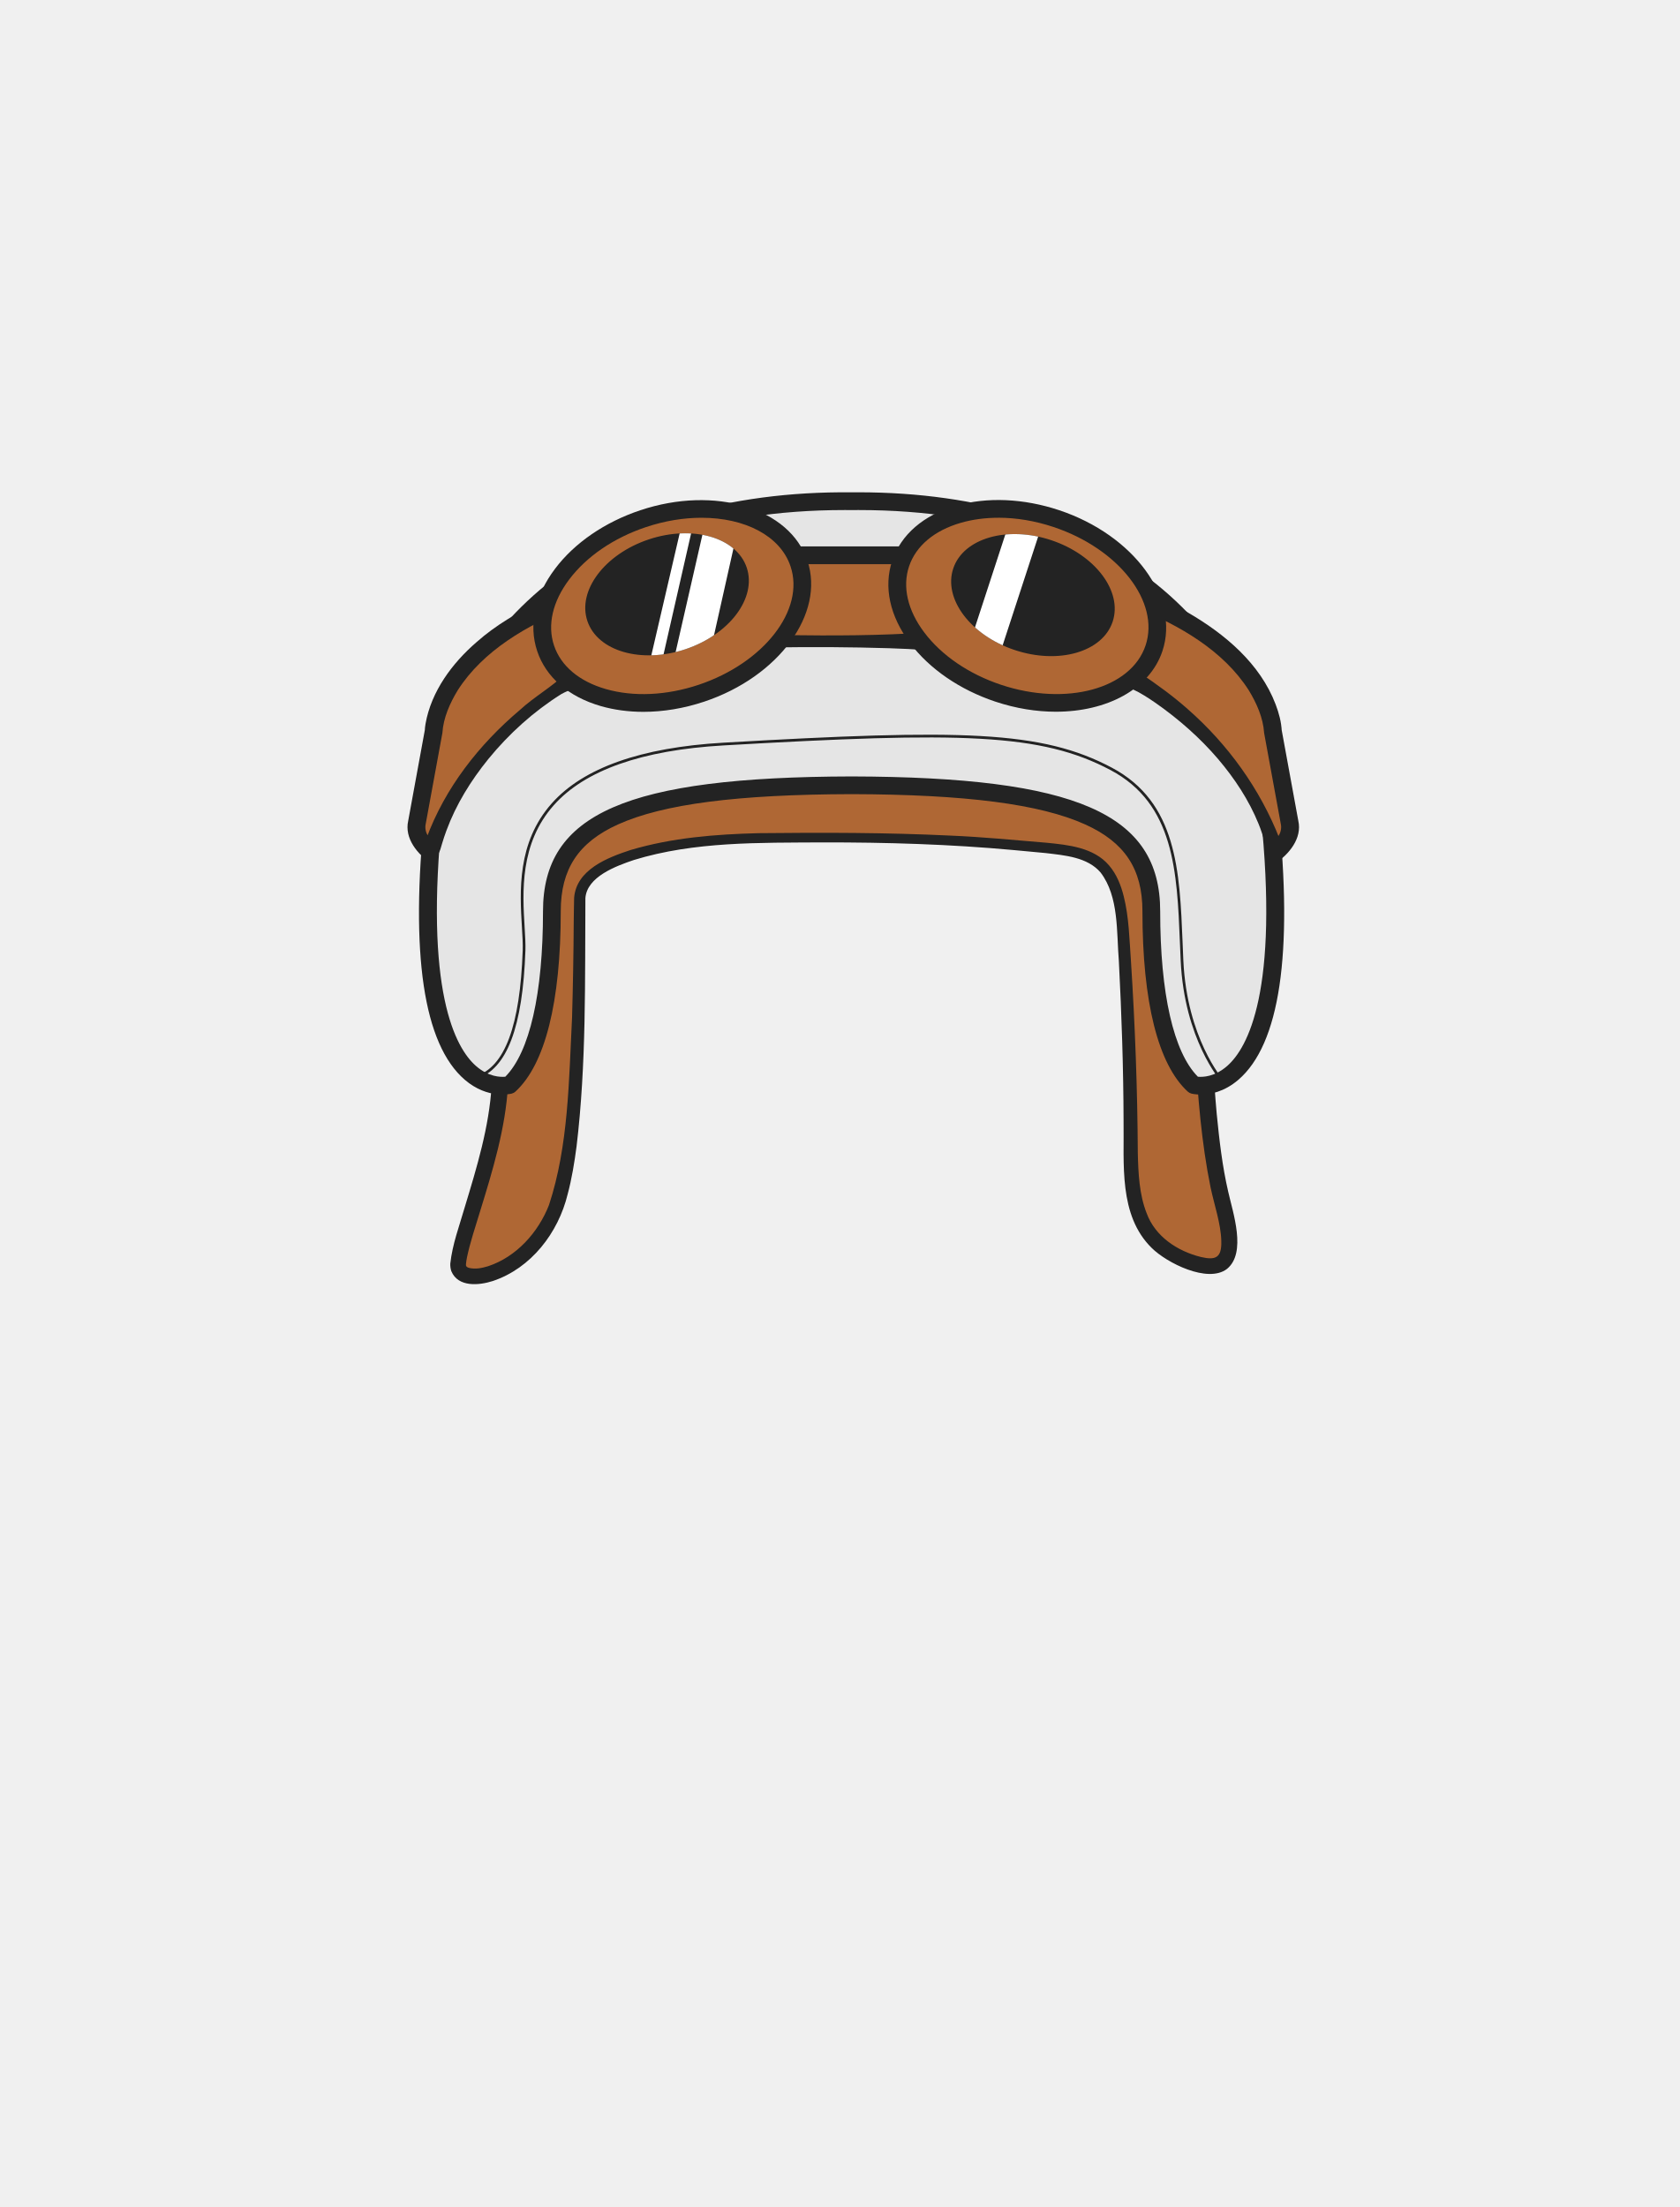
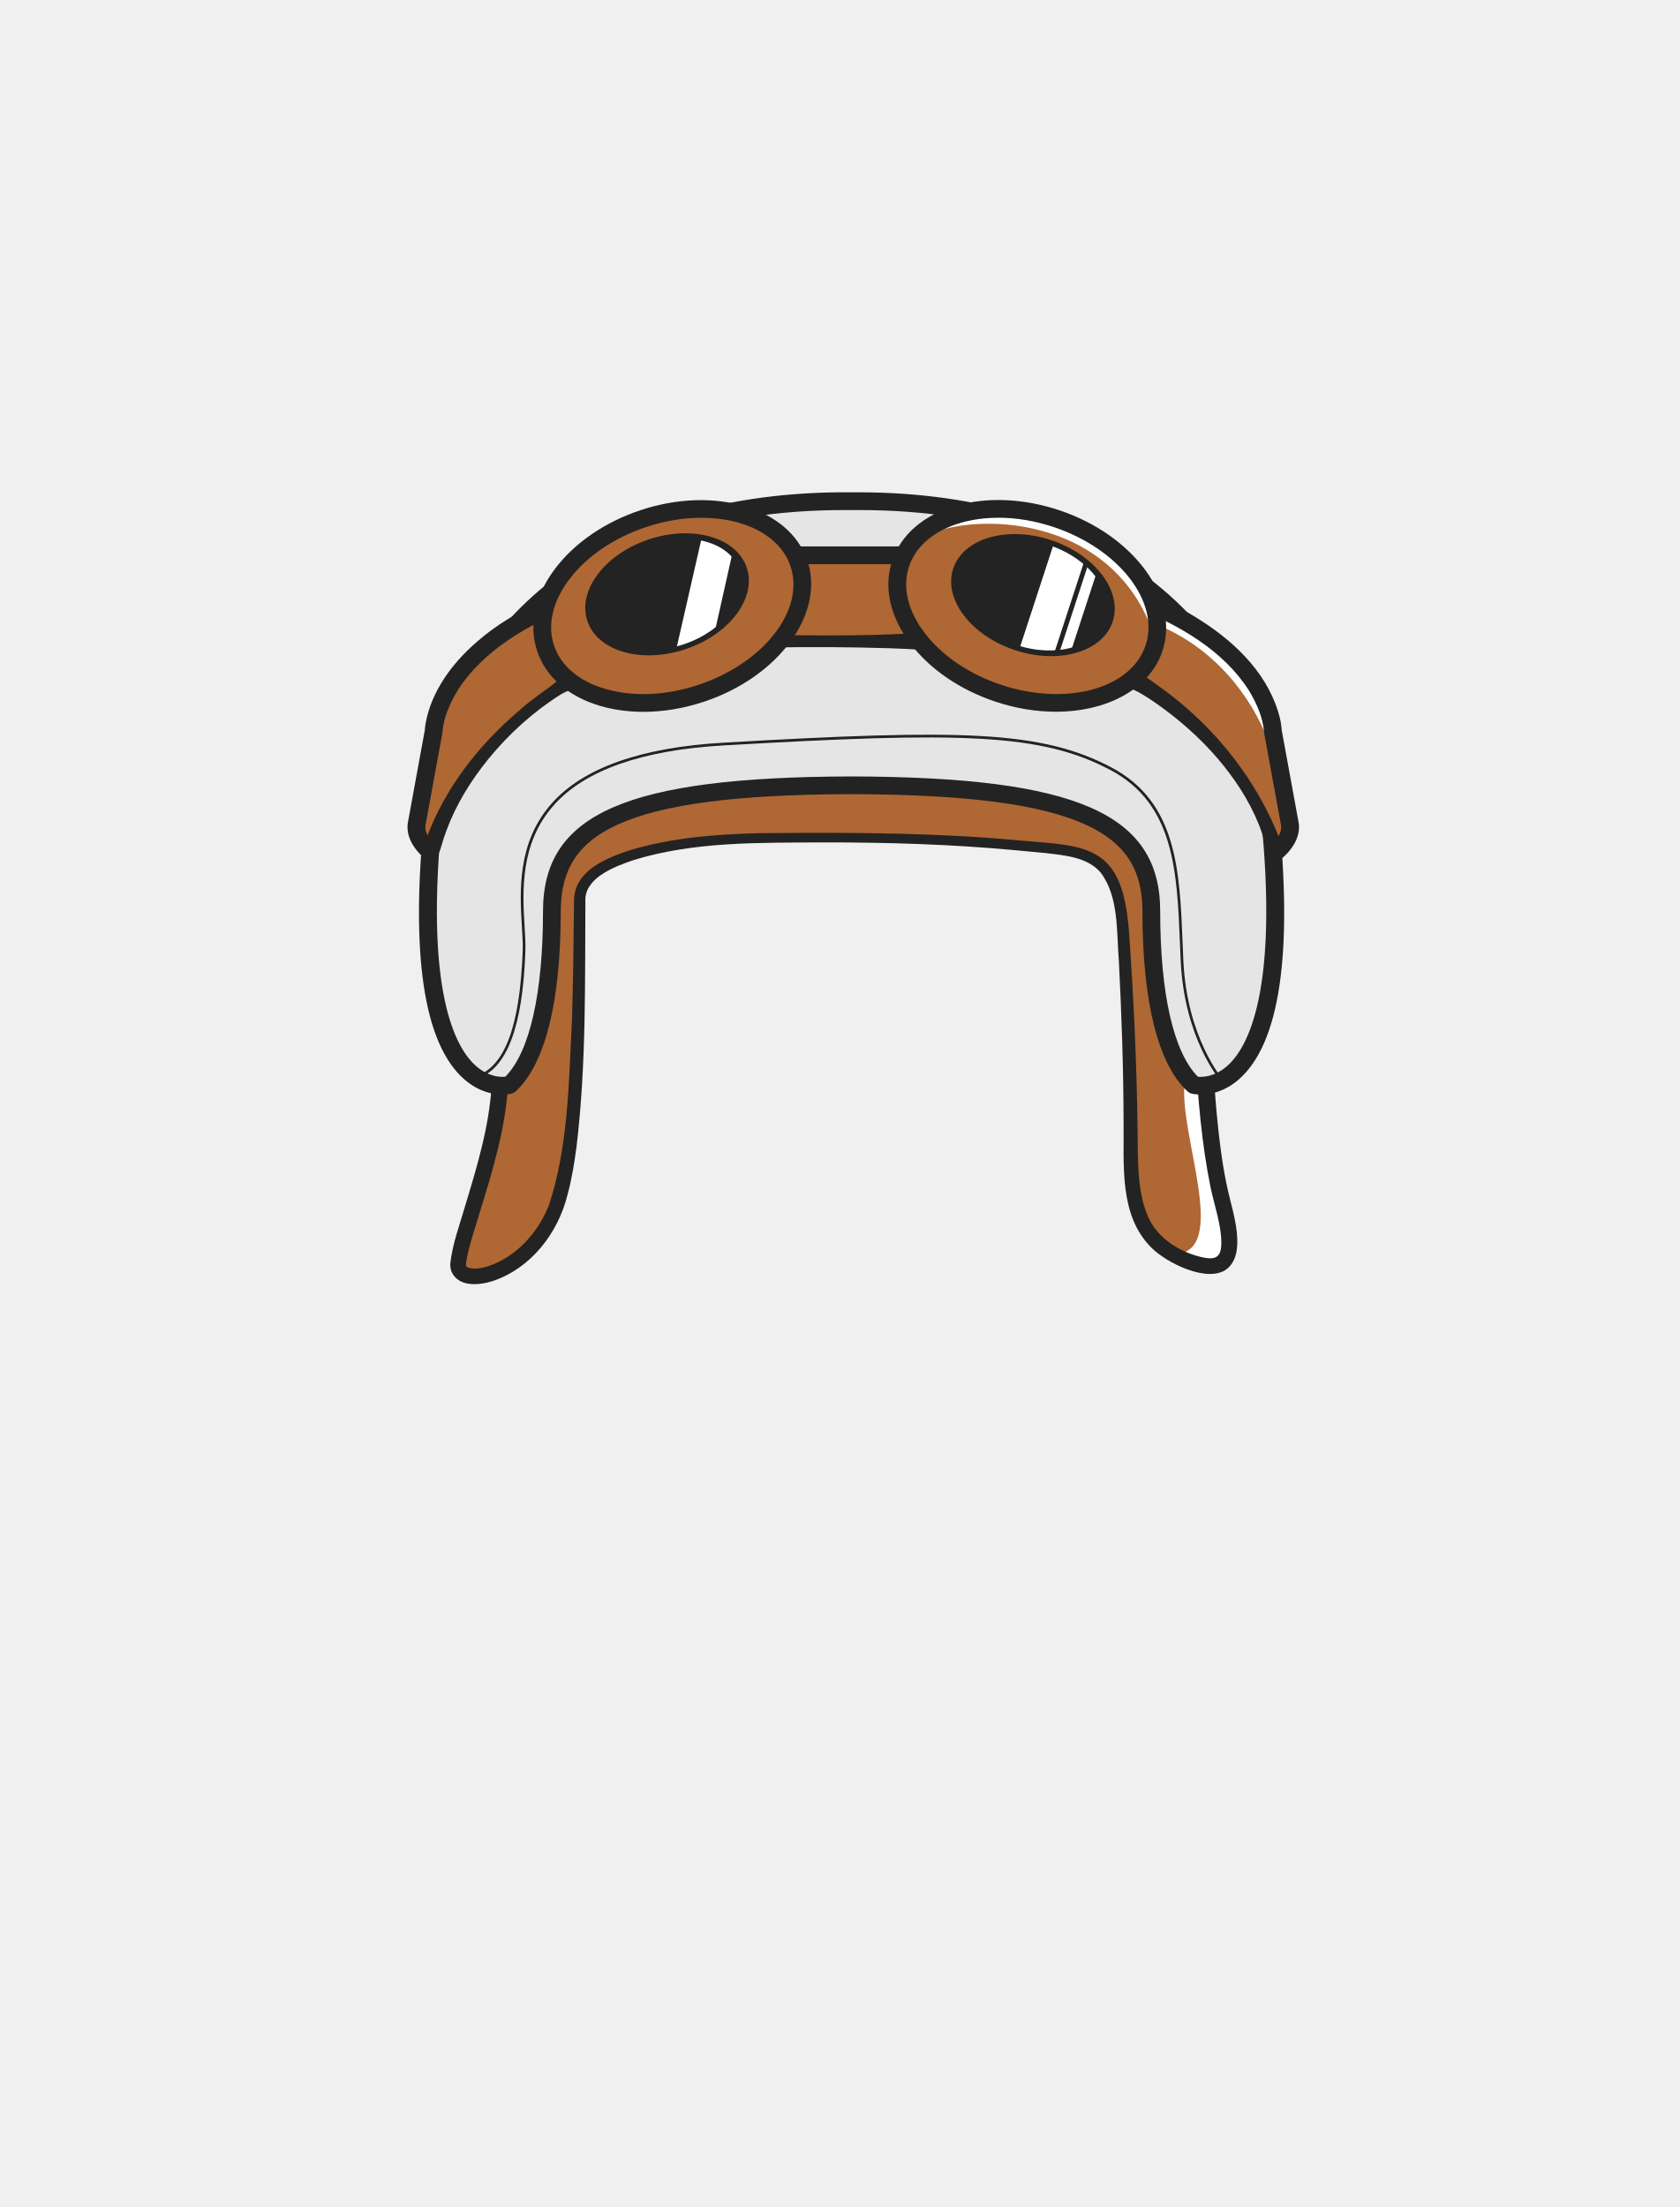
<svg xmlns="http://www.w3.org/2000/svg" width="713" height="937" viewBox="0 0 713 937" fill="none">
  <path d="M212.2 460.641C210.913 489.134 195.133 525.201 194.467 536.671C193.8 548.142 227.36 541.556 237.382 508.661C247.403 475.767 245.611 397.381 246.116 381.187C246.622 364.992 282.089 356.257 325.016 355.74C367.942 355.223 401.088 355.993 431.406 358.82C461.725 361.648 474.586 360.107 476.896 396.852C479.206 433.597 479.976 461.354 479.976 483.72C479.976 506.087 480.746 525.614 502.33 534.602C523.914 543.59 524.58 531.005 518.719 509.42C512.858 487.835 510.995 446.102 510.995 446.102L507.467 364.728L446.957 324.121L389.767 311.271L319.349 311.019L244.565 326.696L218.613 344.166L209.373 393.255L212.189 460.63L212.2 460.641Z" fill="#AF6734" />
+   <mask id="mask0_1128_33471" style="mask-type:alpha" maskUnits="userSpaceOnUse" x="194" y="311" width="328" height="231">
+     <path d="M212.2 460.641C210.913 489.134 195.133 525.201 194.467 536.671C193.8 548.142 227.36 541.556 237.382 508.661C247.403 475.767 245.611 397.381 246.116 381.187C246.622 364.992 282.089 356.257 325.016 355.74C367.942 355.223 401.088 355.993 431.406 358.82C461.725 361.648 474.586 360.107 476.896 396.852C479.206 433.597 479.976 461.354 479.976 483.72C479.976 506.087 480.746 525.614 502.33 534.602C523.914 543.59 524.58 531.005 518.719 509.42C512.858 487.835 510.995 446.102 510.995 446.102L507.467 364.728L446.957 324.121L389.767 311.271L319.349 311.019L244.565 326.696L218.613 344.166L209.373 393.255L212.189 460.63L212.2 460.641Z" fill="#AF6734" />
+   </mask>
+   <g mask="url(#mask0_1128_33471)">
+     <path d="M498 532.5C523 532.5 500 481 503 459.5L516.5 453L553.5 474.5C555.833 483.833 562.3 509.4 569.5 537C576.7 564.6 545.5 565.167 529 562C512.333 556.833 479.119 532.5 498 532.5Z" fill="white" />
+   </g>
  <path d="M215.682 460.653C214.636 479.088 209.131 497.064 203.741 514.534C201.798 520.971 199.638 527.258 198.27 533.763C198.006 534.832 197.96 535.74 197.822 536.705C197.799 537.372 197.868 537.452 197.983 537.636C198.109 537.797 198.443 538.108 199.132 538.291C201.718 538.935 204.499 538.418 207.2 537.59C219.21 533.637 228.52 523.258 233.071 511.603C241.403 486.318 241.507 458.607 242.863 432.045C243.242 419 243.507 404.507 243.576 391.381C243.656 389.266 243.633 383.221 243.748 381.14C244.713 369.164 257.988 364.061 267.757 360.866C285.433 355.625 303.764 354.199 322.05 353.728C349.277 353.429 376.435 353.452 403.639 354.763C416.775 355.314 431.199 356.682 444.358 357.797C453.53 358.705 464.356 359.797 470.827 367.394C474.068 371.152 475.907 375.842 477.079 380.52C479.343 389.565 479.47 398.748 480.136 407.92C481.883 434.93 482.906 462.342 483.055 489.444C483.262 498.098 483.653 507.063 486.802 515.063C490.445 524.993 499.869 531.188 509.822 533.66C516.074 535.142 518.741 534.016 518.5 526.821C518.339 519.626 515.477 511.374 513.96 504.19C510.064 485.053 508.57 465.756 507.397 446.332C506.593 429.068 504.501 382.761 503.719 364.923L505.386 367.888L444.876 327.282L446.151 327.833L388.962 314.983C393.272 315.225 318.303 314.754 319.36 314.823C323.326 314.167 244.507 330.569 245.369 330.419L246.701 329.856L220.762 347.326C220.762 347.326 222.359 344.901 222.348 344.901L212.981 393.967C213.039 389.634 215.67 461.687 215.693 460.676L215.682 460.653ZM208.728 460.641L205.752 393.427C205.752 393.139 205.752 392.864 205.809 392.599L214.923 343.487C215.119 342.464 215.705 341.614 216.509 341.074C216.532 341.051 242.461 323.615 242.484 323.581C242.897 323.305 243.357 323.121 243.817 323.017L318.602 307.34C318.855 307.283 319.13 307.26 319.395 307.26L389.812 307.513C390.088 307.513 390.364 307.547 390.628 307.605L447.818 320.454C448.278 320.558 448.714 320.753 449.093 321.006L509.604 361.613C510.638 362.302 511.225 363.452 511.271 364.613C512.891 395.932 513.742 442.079 516.558 472.893C517.661 484.042 518.925 495.122 521.442 505.972C523.419 514.833 529.349 531.878 520.902 538.74C512.753 544.981 495.272 536.131 488.963 529.832C474.815 515.959 477.297 493.995 477.01 475.95C476.953 453.366 476.182 430.804 475.022 408.231C473.987 395.565 475.079 380.703 467.275 370.451C461.701 363.911 452.174 363.164 443.933 362.176L430.429 360.912C403.455 358.418 376.354 357.613 349.253 357.647C322.475 357.831 294.915 357.199 269.113 365.118C261.389 367.727 249.219 372.233 248.529 381.29C248.311 416.425 248.977 451.665 244.782 486.674C243.92 493.306 242.725 500.639 240.978 507.086C237.013 523.373 225.486 538.464 209.189 543.877C203.465 545.716 194.535 546.647 191.616 539.705C191.259 538.613 191.144 537.636 191.167 536.521C192.052 528.258 195.04 520.419 197.304 512.546C202.465 495.512 207.694 478.445 208.74 460.641H208.728Z" fill="#232323" />
  <path d="M538.957 344.709C531.383 272.047 471.872 211.729 361.551 212.786C251.229 211.729 191.719 272.047 184.145 344.709C170.813 472.517 216.313 460.656 216.313 460.656C228.025 449.909 234.312 423.865 234.312 386.856C234.312 349.847 262.63 333.675 361.551 333.411C460.471 333.687 488.79 350.502 488.79 386.856C488.79 423.21 495.065 449.909 506.788 460.656C506.788 460.656 552.289 472.529 538.957 344.709Z" fill="#E5E5E5" />
  <path d="M509.719 464.702C507.443 464.702 505.984 464.334 505.834 464.3C505.236 464.139 504.685 463.84 504.236 463.426C491.663 451.887 485.02 425.417 485.02 386.845C485.02 368.972 477.527 357.617 460.712 350.019C441.588 341.376 410.074 337.296 361.539 337.158C313.016 337.296 281.502 341.376 262.378 350.019C245.563 357.617 238.07 368.972 238.07 386.845C238.07 425.405 231.427 451.887 218.853 463.426C218.405 463.84 217.853 464.139 217.256 464.3C216.842 464.403 207.108 466.817 197.339 458.438C179.766 443.335 174.054 404.935 180.375 344.319C184.42 305.505 202.246 272.254 231.921 248.175C264.113 222.05 308.959 208.511 361.574 209.017C362.516 209.017 363.459 209.005 364.401 209.005C415.74 209.005 459.54 222.522 491.158 248.175C520.832 272.254 538.658 305.505 542.704 344.319C549.025 404.935 543.324 443.335 525.74 458.438C519.626 463.69 513.523 464.713 509.707 464.713L509.719 464.702ZM508.558 457.128C510.523 457.323 515.649 457.277 521.039 452.53C529.717 444.887 543.094 420.774 535.199 345.1C528.694 282.748 480.4 216.545 364.516 216.545C363.539 216.545 362.562 216.545 361.574 216.556C360.597 216.556 359.597 216.545 358.632 216.545C242.667 216.545 194.385 282.748 187.88 345.1C179.984 420.774 193.362 444.887 202.039 452.53C207.407 457.266 212.544 457.323 214.532 457.128C224.853 446.726 230.531 421.865 230.531 386.856C230.531 345.41 266.032 329.894 361.539 329.641C457.057 329.906 492.559 345.41 492.559 386.856C492.559 421.865 498.237 446.726 508.558 457.128Z" fill="#232323" />
  <path d="M518.732 459.242C518.571 459.242 518.41 459.173 518.307 459.046C518.158 458.874 502.791 441.174 501.263 407.842C501.148 405.348 501.044 402.854 500.941 400.372C499.711 369.994 498.551 341.306 471.496 326.951C441.97 311.285 408.135 310.63 307.065 316.48C272.494 318.48 248.29 327.02 235.119 341.847C220.603 358.19 221.833 378.672 222.73 393.625C222.959 397.464 223.155 400.774 223.063 403.567C221.925 436.117 215.179 453.909 202.433 457.954C202.122 458.058 201.812 457.885 201.709 457.575C201.617 457.276 201.778 456.954 202.088 456.851C214.317 452.966 220.799 435.519 221.914 403.509C222.006 400.774 221.81 397.475 221.58 393.671C220.672 378.511 219.419 357.765 234.257 341.065C247.635 326.008 272.115 317.342 306.996 315.319C408.307 309.446 442.258 310.124 472.025 325.916C499.665 340.582 500.838 369.592 502.079 400.303C502.182 402.774 502.274 405.268 502.389 407.762C503.906 440.691 518.997 458.081 519.146 458.253C519.353 458.494 519.33 458.851 519.1 459.069C518.985 459.161 518.859 459.219 518.721 459.219L518.732 459.242Z" fill="#232323" />
  <path d="M182.562 362.918C195.503 314.645 241.97 289.255 241.97 289.255L240.729 254.499C184.195 276.854 184.091 310.53 184.091 310.53L176.977 349.355C176.494 351.987 177.057 354.7 178.54 356.918L182.562 362.918Z" fill="#AF6734" />
  <path d="M181.954 359.193C181.54 358.366 180.851 357.929 180.586 357.745C180.448 357.642 180.425 357.55 180.471 357.4L181.012 356.01C188.873 334.574 203.366 316.081 220.686 301.45C226.869 295.738 234.109 291.818 240.178 285.945L238.213 289.393L236.971 254.637L242.131 258.004C223.846 265.498 205.158 276.095 194.32 293.071C190.987 298.577 188.229 304.726 187.816 311.196C186.482 318.483 182.322 341.183 181.046 348.125L180.736 349.803C180.333 351.562 180.782 353.573 181.793 354.975C182.506 356.286 181.655 357.504 181.954 359.182V359.193ZM183.184 366.63C177.322 362.802 171.587 355.941 173.311 348.447C173.863 345.47 174.909 339.735 175.461 336.701L180.379 309.84L180.322 310.507C180.357 309.266 180.483 308.461 180.655 307.335C183.069 293.531 191.999 281.52 202.354 272.59C210.503 265.36 219.87 259.993 229.547 255.234L239.35 250.982C241.706 249.901 244.545 251.775 244.511 254.349C244.511 254.499 245.751 289.117 245.751 289.244C245.797 290.68 244.993 291.945 243.786 292.542C241.913 292.864 240.016 293.738 238.304 294.68C226.57 302.036 216.077 311.53 207.331 322.242C199.883 331.437 193.597 341.562 189.517 352.665C188.999 354.01 188.056 356.837 187.666 358.216L187.229 359.688C186.643 362.147 184.735 364.998 183.184 366.618V366.63Z" fill="#232323" />
  <path d="M541.938 362.913C528.997 314.64 482.531 289.251 482.531 289.251L483.772 254.494C540.306 276.849 540.41 310.525 540.41 310.525L547.524 349.35C548.007 351.982 547.443 354.695 545.961 356.913L541.938 362.913Z" fill="#AF6734" />
+   <mask id="mask1_1128_33471" style="mask-type:alpha" maskUnits="userSpaceOnUse" x="482" y="254" width="66" height="109">
+     <path d="M541.938 362.913C528.997 314.64 482.531 289.251 482.531 289.251L483.772 254.494C540.306 276.849 540.41 310.525 540.41 310.525L547.524 349.35C548.007 351.982 547.443 354.695 545.961 356.913L541.938 362.913Z" fill="#AF6734" />
+   </mask>
+   <g mask="url(#mask1_1128_33471)">
+     <path d="M487.5 263.5C467.9 221.5 424.667 219 405.5 223L403 221L395.5 225C392.5 226 386.2 227 385 223C383.8 219 381.167 195.333 380 184L392.5 155C395.833 154.833 407.4 153.3 427 148.5C451.5 142.5 454.5 154 467.5 157C480.5 160 543.5 195.5 549.5 202.5C555.5 209.5 582 299 584 305C586 311 588 360 547.5 356C542 277.5 488.366 265 487.5 263.5Z" fill="white" />
+   </g>
  <path d="M541.318 366.625C539.789 364.924 538.019 362.108 537.479 359.626L537.088 358.143C536.375 355.477 535.375 352.293 534.318 349.764C530.238 339.719 524.182 330.536 517.159 322.272C509.459 313.249 500.449 305.342 490.748 298.538C487.599 296.354 484.163 294.113 480.726 292.561C479.428 291.86 478.704 290.504 478.761 289.113L480.002 254.356C480.002 252.276 481.738 250.598 483.818 250.679C484.289 250.69 484.749 250.805 485.151 250.977L494.954 255.23C498.15 256.828 501.322 258.483 504.482 260.149C520.055 269.195 534.985 281.711 541.57 299.055C542.961 302.733 543.995 306.503 544.179 310.502L544.122 309.836L549.041 336.696C549.592 339.719 550.65 345.454 551.19 348.443C552.914 355.925 547.191 362.798 541.318 366.625ZM542.547 359.189C542.846 357.511 541.996 356.281 542.708 354.982C543.72 353.58 544.168 351.569 543.766 349.81L543.455 348.132C542.214 341.34 538.007 318.376 536.686 311.204C536.272 304.733 533.513 298.584 530.18 293.078C519.343 276.102 500.655 265.494 482.37 258.011L487.53 254.644L486.289 289.4L484.323 285.952C491.277 290.665 497.931 295.457 504.195 301.009C521.308 315.996 534.916 334.892 543.237 356.097L543.823 357.477C543.892 357.637 543.892 357.741 543.789 357.844C543.593 358.028 542.949 358.43 542.547 359.201V359.189Z" fill="#232323" />
  <path d="M331.029 272.25H393.643L394.919 235.735H332.477L331.029 272.25Z" fill="#AF6734" />
  <path d="M333.753 269.643C353.291 269.907 373.933 269.895 393.643 268.482L389.874 272.125L391.161 235.61L394.931 239.518H332.489L336.258 235.898C335.845 247.288 334.891 258.241 333.765 269.654L333.753 269.643ZM328.305 274.872C328.121 261.953 328.145 248.563 328.708 235.587C328.788 233.564 330.466 231.967 332.477 231.967H394.919C397.045 231.967 398.769 233.748 398.689 235.875L397.401 272.39C397.459 274.458 395.712 276.182 393.632 276.033C388.184 275.642 382.794 275.366 377.404 275.205C360.911 274.7 345.108 274.619 328.305 274.872Z" fill="#232323" />
-   <path d="M297.719 294.074C327.424 284.152 345.964 259.518 339.129 239.054C332.294 218.589 302.672 210.043 272.967 219.966C243.262 229.888 224.723 254.521 231.558 274.986C238.393 295.45 268.014 303.997 297.719 294.074Z" fill="#AF6734" />
+   <path d="M297.719 294.073C327.424 284.151 345.964 259.517 339.129 239.053C332.294 218.589 302.672 210.043 272.967 219.965C243.262 229.887 224.723 254.52 231.558 274.985C238.393 295.449 268.014 303.996 297.719 294.073Z" fill="#AF6734" />
  <path d="M273.125 302.217C266.827 302.217 260.747 301.401 255.092 299.781C241.37 295.815 231.773 287.517 228.061 276.414C224.349 265.3 227.038 252.898 235.635 241.485C243.91 230.486 256.782 221.659 271.861 216.625C303.489 206.062 335.314 215.694 342.796 238.095C350.278 260.496 330.624 287.322 298.995 297.884C290.364 300.769 281.561 302.217 273.136 302.217H273.125ZM297.835 219.82C290.33 219.82 282.296 221.096 274.239 223.785C260.586 228.348 249.012 236.244 241.645 246.037C234.589 255.404 232.302 265.346 235.209 274.035C238.105 282.724 245.909 289.299 257.184 292.54C268.953 295.93 282.951 295.298 296.605 290.735C324.291 281.483 341.807 258.944 335.635 240.485C331.268 227.394 316.143 219.82 297.835 219.82Z" fill="#232323" />
  <path d="M290.983 275.63C309.671 269.388 321.335 253.892 317.035 241.02C312.736 228.148 294.101 222.773 275.414 229.015C256.726 235.257 245.062 250.752 249.362 263.625C253.661 276.497 272.296 281.872 290.983 275.63Z" fill="#232323" />
-   <mask id="mask0_1126_29185" style="mask-type:alpha" maskUnits="userSpaceOnUse" x="248" y="226" width="70" height="53">
-     <path d="M290.98 275.633C309.668 269.391 321.332 253.895 317.032 241.023C312.733 228.151 294.098 222.776 275.411 229.018C256.723 235.26 245.06 250.755 249.359 263.628C253.658 276.5 272.293 281.875 290.98 275.633Z" fill="#232323" />
+   <mask id="mask2_1128_33471" style="mask-type:alpha" maskUnits="userSpaceOnUse" x="251" y="228" width="64" height="48">
+     <path d="M290.281 273.538C307.291 267.856 317.908 253.752 313.994 242.035C310.081 230.318 293.119 225.426 276.11 231.108C259.1 236.79 248.483 250.894 252.396 262.611C256.31 274.327 273.271 279.22 290.281 273.538Z" fill="#232323" />
  </mask>
-   <g mask="url(#mask0_1126_29185)">
-     <path d="M285.145 284.229L298.408 226.164C302.772 225.008 309.052 225.002 312.992 224.998L313.145 224.998L299.881 284.229C295.952 285.622 288.419 284.809 285.145 284.229Z" fill="white" />
-     <path d="M275.147 284.148L288.628 226.133C293.053 224.98 289.809 225.015 293.739 225.026L280.254 284.206C276.319 285.585 278.42 284.741 275.147 284.148Z" fill="white" />
+   <g mask="url(#mask2_1128_33471)">
+     <path d="M285.145 284.228L298.408 226.163C302.772 225.007 309.052 225.001 312.992 224.997L313.145 224.997L299.881 284.228C295.952 285.621 288.419 284.808 285.145 284.228Z" fill="white" />
  </g>
  <path d="M490.183 275.305C497.018 254.84 478.479 230.207 448.774 220.284C419.069 210.362 389.447 218.908 382.612 239.373C375.777 259.837 394.317 284.47 424.022 294.393C453.727 304.315 483.348 295.769 490.183 275.305Z" fill="#AF6734" />
+   <mask id="mask3_1128_33471" style="mask-type:alpha" maskUnits="userSpaceOnUse" x="381" y="216" width="111" height="83">
+     <path d="M490.183 275.305C497.018 254.84 478.479 230.207 448.774 220.284C419.069 210.362 389.447 218.908 382.612 239.373C375.777 259.837 394.317 284.47 424.022 294.393C453.727 304.315 483.348 295.769 490.183 275.305Z" fill="#AF6734" />
+   </mask>
+   <g mask="url(#mask3_1128_33471)">
+     <path d="M487.5 263.5C470 223 423.5 218 399.5 225L403 221L395.5 225C392.5 226 386.2 227 385 223C383.8 219 381.167 195.333 380 184L392.5 155C395.833 154.833 407.4 153.3 427 148.5C451.5 142.5 454.5 154 467.5 157C480.5 160 543.5 195.5 549.5 202.5C555.5 209.5 582 299 584 305C586 311 584 358.5 543.5 354.5C540 274.5 488.366 265 487.5 263.5Z" fill="white" />
+   </g>
  <path d="M448.249 302.169C440.02 302.169 431.296 300.789 422.573 297.882C407.483 292.847 394.622 284.009 386.347 273.021C377.762 261.608 375.073 249.206 378.773 238.092C382.486 226.978 392.082 218.68 405.805 214.726C419.034 210.91 434.618 211.588 449.708 216.622C481.337 227.185 500.99 254.011 493.508 276.412C488.084 292.641 469.89 302.169 448.249 302.169ZM423.861 219.818C418.275 219.818 412.896 220.53 407.908 221.967C396.645 225.219 388.841 231.794 385.934 240.471C383.037 249.161 385.325 259.102 392.37 268.47C399.737 278.262 411.31 286.158 424.964 290.721C452.65 299.962 480.188 292.468 486.359 274.01C492.52 255.551 475.016 233.012 447.329 223.76C439.456 221.128 431.469 219.806 423.861 219.806V219.818Z" fill="#232323" />
  <path d="M472.372 263.958C476.671 251.085 465.007 235.59 446.32 229.348C427.632 223.106 408.998 228.481 404.699 241.353C400.399 254.225 412.063 269.72 430.751 275.963C449.438 282.205 468.073 276.83 472.372 263.958Z" fill="#232323" />
-   <mask id="mask1_1126_29185" style="mask-type:alpha" maskUnits="userSpaceOnUse" x="403" y="226" width="71" height="53">
-     <path d="M472.376 263.961C476.675 251.088 465.011 235.593 446.324 229.351C427.636 223.109 409.002 228.483 404.703 241.356C400.403 254.228 412.067 269.723 430.755 275.966C449.442 282.208 468.077 276.833 472.376 263.961Z" fill="#232323" />
+   <mask id="mask4_1128_33471" style="mask-type:alpha" maskUnits="userSpaceOnUse" x="407" y="229" width="64" height="48">
+     <path d="M469.239 262.916C473.139 251.238 462.557 237.179 445.602 231.516C428.647 225.852 411.74 230.728 407.84 242.407C403.939 254.086 414.522 268.145 431.476 273.808C448.431 279.472 465.338 274.595 469.239 262.916Z" fill="#232323" />
  </mask>
-   <g mask="url(#mask1_1126_29185)">
-     <rect x="429.395" y="219.008" width="13.531" height="62" transform="rotate(18.091 429.395 219.008)" fill="white" />
+   <g mask="url(#mask4_1128_33471)">
+     <rect x="451.252" y="219.007" width="14.592" height="62" transform="rotate(18.091 451.252 219.007)" fill="white" />
+     <rect x="466.11" y="226.999" width="4.493" height="62" transform="rotate(18.091 466.11 226.999)" fill="white" />
  </g>
</svg>
